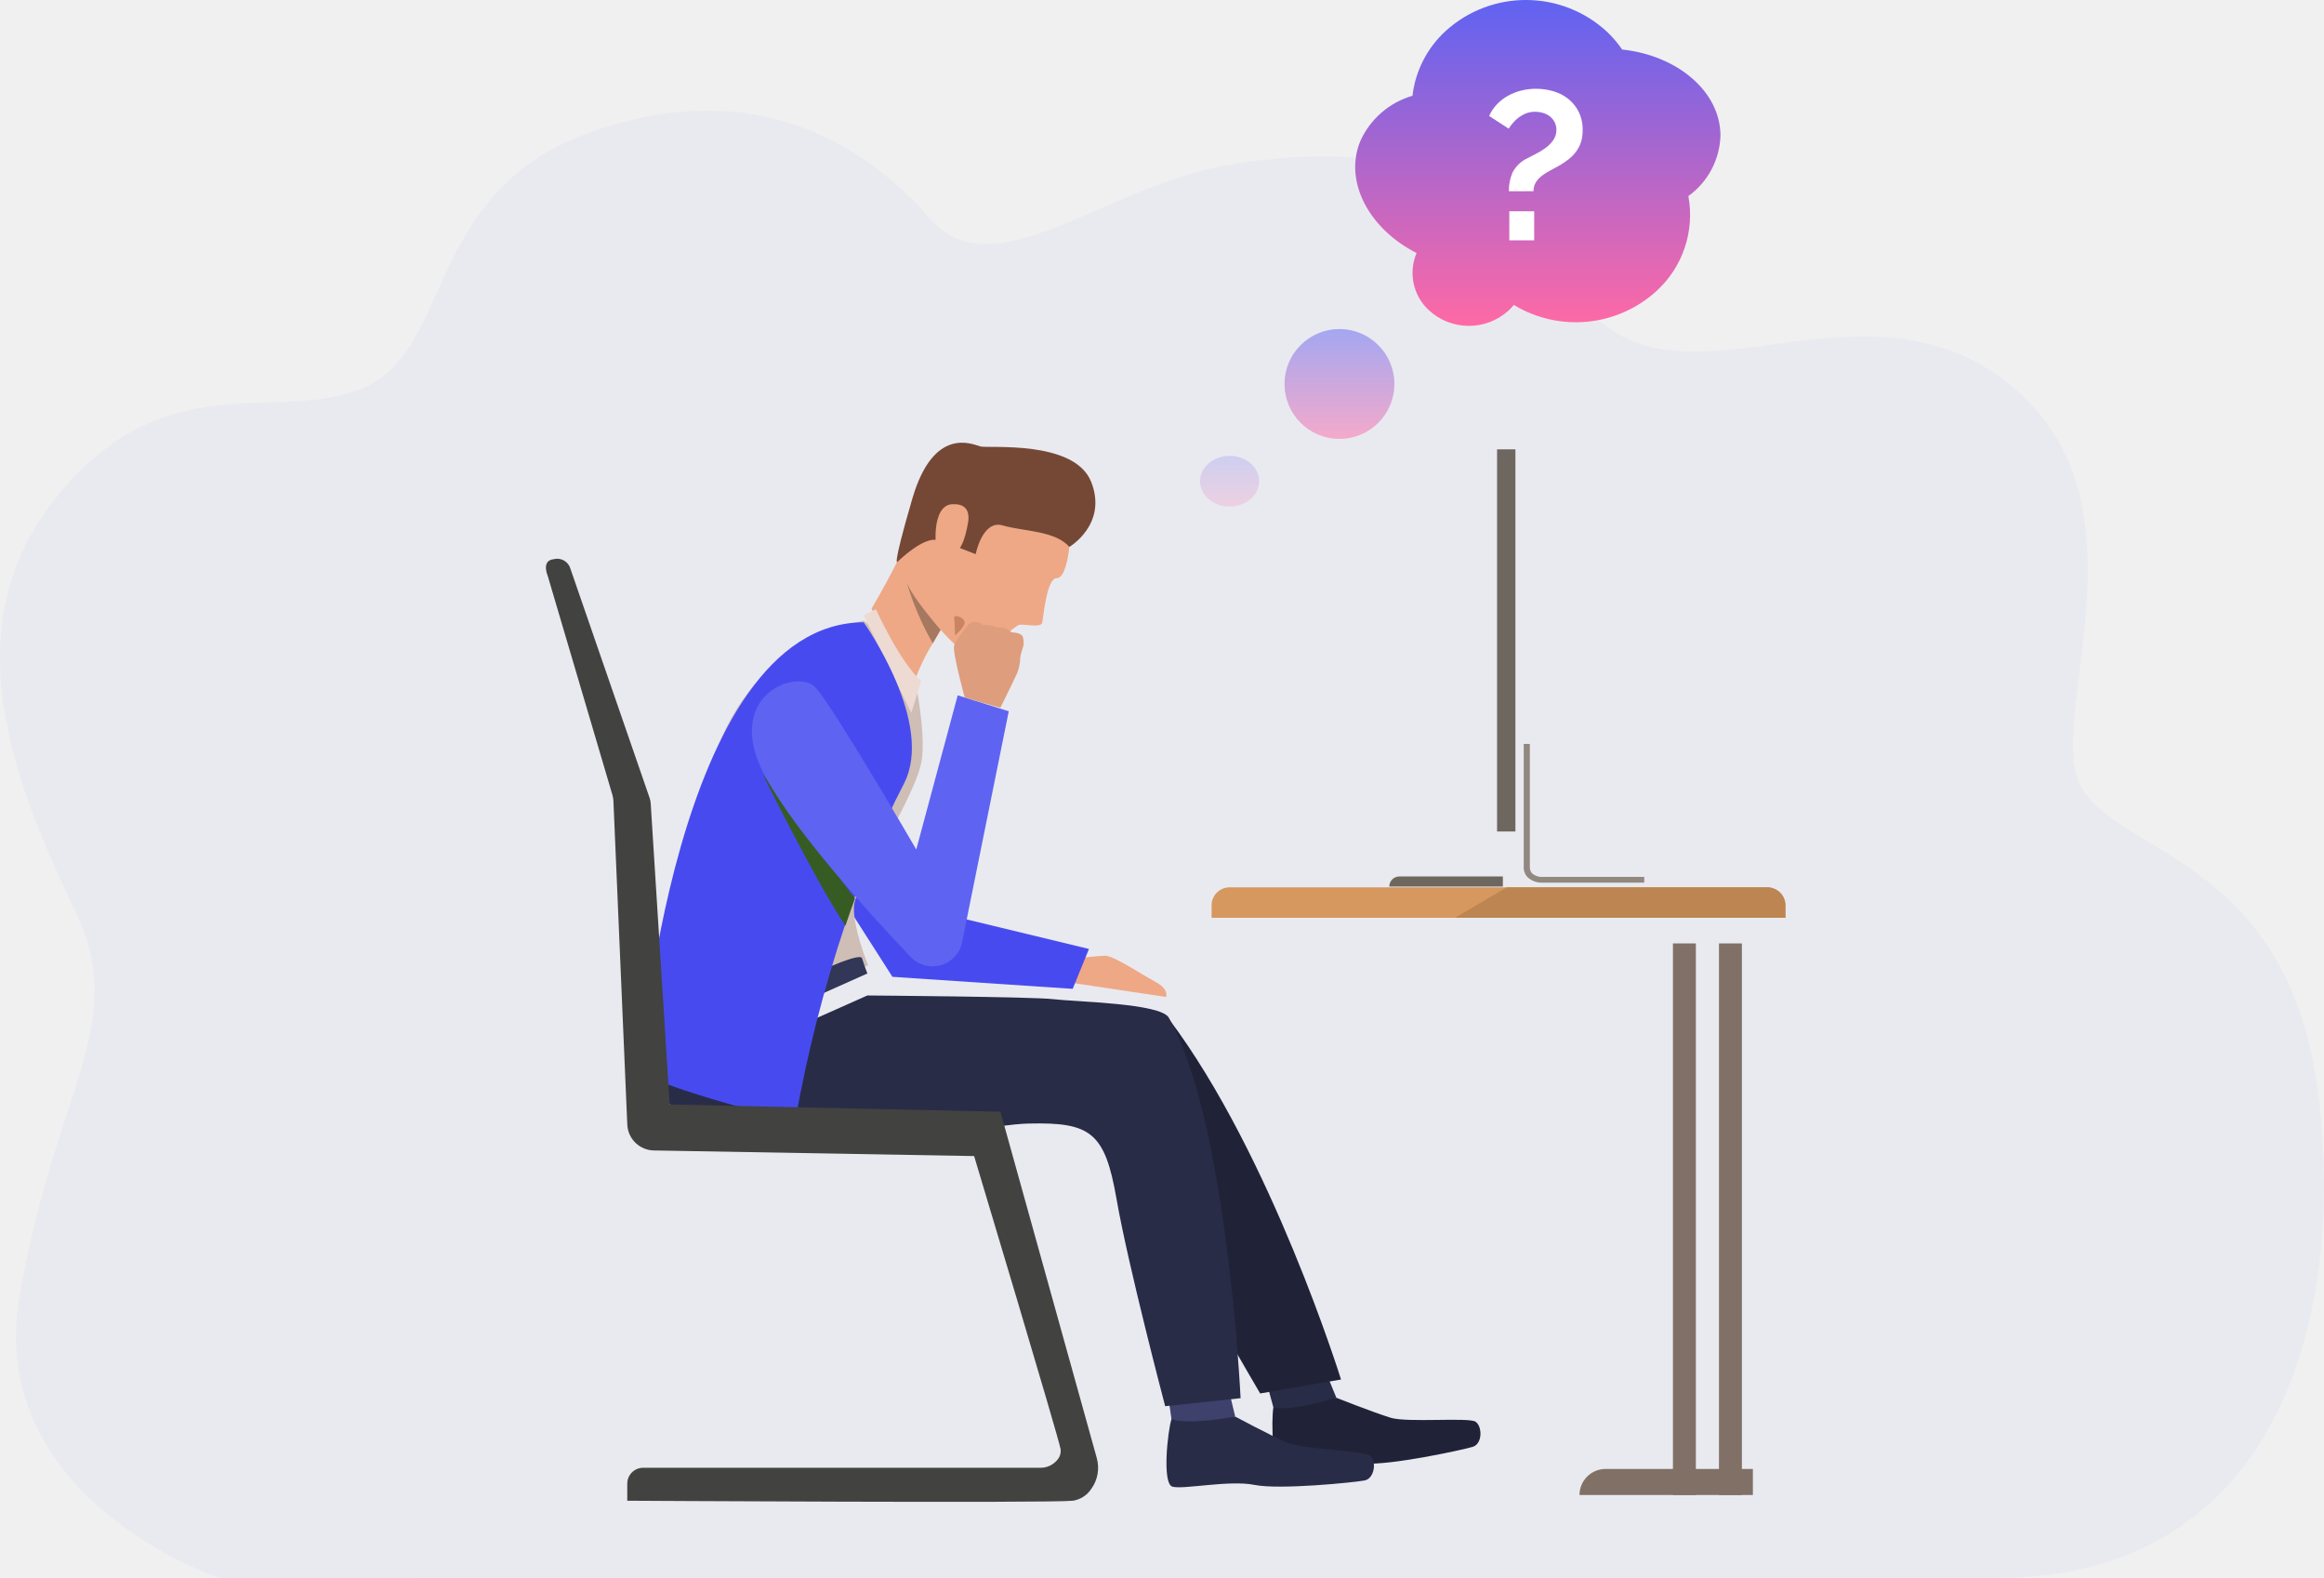
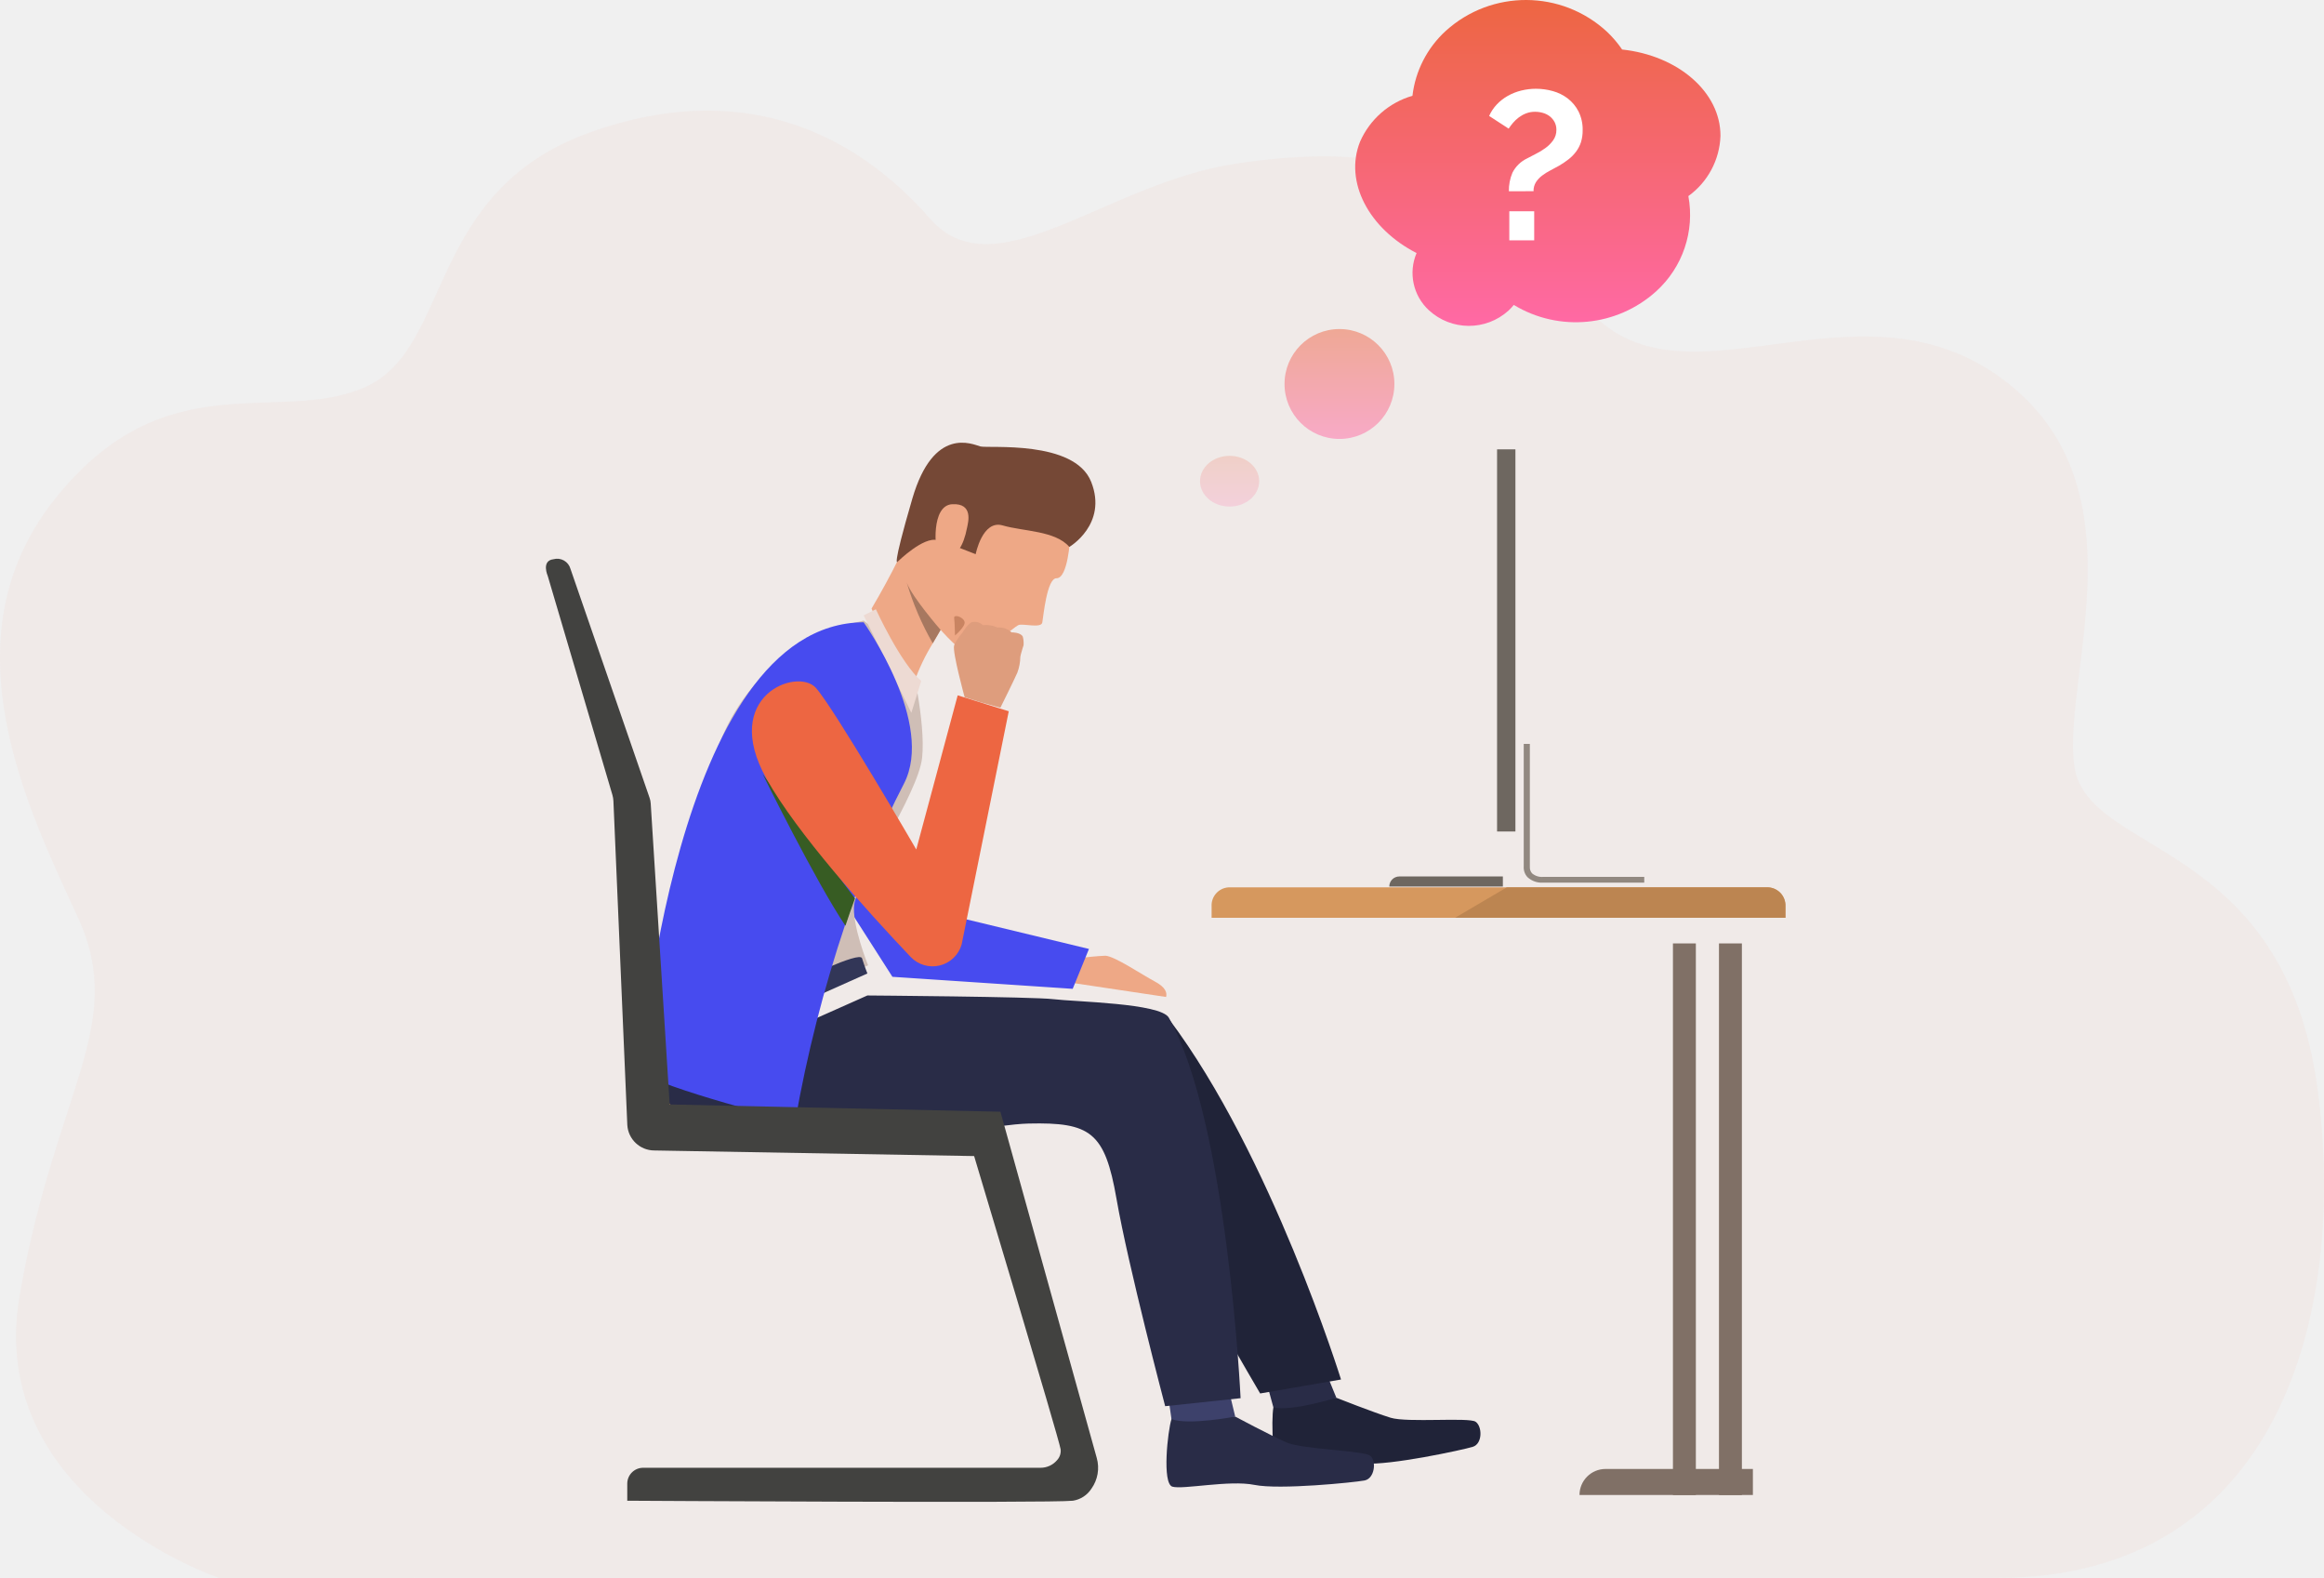
<svg xmlns="http://www.w3.org/2000/svg" width="275" height="186.666" viewBox="0 0 275 186.666">
  <defs>
    <linearGradient id="linear-gradient" x1="0.5" x2="0.5" y2="1" gradientUnits="objectBoundingBox">
-       <stop offset="0" stop-color="#5f63f2" />
+       <stop offset="0" stop-color="#ed6642" />
      <stop offset="1" stop-color="#ff69a5" />
    </linearGradient>
  </defs>
  <g id="Group_1585" data-name="Group 1585" transform="translate(-340 -616.5)">
-     <path id="Path_1010" data-name="Path 1010" d="M580.85,282.735s-27.8-9.3-23.618-33.439S570,217.378,564.125,204.6s-15.914-32.912-2.758-49.462,26.58-8.68,36.82-13.31,7.09-23.146,26.521-30.091,32.54,1.389,40.225,10.184,20.794-4.166,36.164-6.481,29.383-.926,40.232,15.276,31.926-2.778,49.867,9.722,7.625,35.646,9.167,46.294,24.829,8.433,28.781,38.242c3.508,26.46-4.513,57.755-37.948,57.755Z" transform="translate(-214.9 520.432)" fill="#5f63f2" opacity="0.05" />
+     <path id="Path_1010" data-name="Path 1010" d="M580.85,282.735s-27.8-9.3-23.618-33.439S570,217.378,564.125,204.6s-15.914-32.912-2.758-49.462,26.58-8.68,36.82-13.31,7.09-23.146,26.521-30.091,32.54,1.389,40.225,10.184,20.794-4.166,36.164-6.481,29.383-.926,40.232,15.276,31.926-2.778,49.867,9.722,7.625,35.646,9.167,46.294,24.829,8.433,28.781,38.242c3.508,26.46-4.513,57.755-37.948,57.755Z" transform="translate(-214.9 520.432)" fill="#ed6642" opacity="0.05" />
    <g id="Group_1584" data-name="Group 1584" transform="translate(404.603 616.5)">
      <path id="Path_521" data-name="Path 521" d="M2045.828,1564.455s.029-2.815-4.078-3.012c-4.717-.226-35.4-.425-35.4-.425l.2,2.995Z" transform="translate(-1992.736 -1431.411)" fill="#d6985e" />
      <g id="Group_515" data-name="Group 515" transform="translate(0 52.37)">
        <g id="Group_511" data-name="Group 511" transform="translate(11.169 0)">
          <g id="Group_482" data-name="Group 482" transform="translate(50.472 60.681)">
            <path id="Path_522" data-name="Path 522" d="M1903.891,1474.176c.112-.435.054-1.107-1.394-1.868s-4.676-2.953-5.786-3.012a30.628,30.628,0,0,0-3.245.32c-.449-.01-1.314,2.8-1.314,2.8Z" transform="translate(-1892.152 -1469.29)" fill="#eea886" />
          </g>
          <g id="Group_483" data-name="Group 483" transform="translate(19.361 37.246)">
            <path id="Path_523" data-name="Path 523" d="M1947.839,1333.1l9.675,17.852,19.849,4.791-1.923,4.719-21.333-1.422-10.468-16.373Z" transform="translate(-1943.64 -1333.103)" fill="#474bef" />
          </g>
          <g id="Group_486" data-name="Group 486" transform="translate(74.79 112.953)">
            <g id="Group_485" data-name="Group 485">
              <g id="Group_484" data-name="Group 484">
                <path id="Path_524" data-name="Path 524" d="M1690.906,1766.32s4.439,1.754,6.422,2.363,9.245-.076,10.051.47.84,2.608-.327,2.969-9.841,2.235-12.865,1.967-8.347,1.52-9.617,1.288-1.381-6.479-1.113-7.919S1690.906,1766.32,1690.906,1766.32Z" transform="translate(-1683.337 -1766.294)" fill="#202338" />
              </g>
            </g>
          </g>
          <g id="Group_489" data-name="Group 489" transform="translate(74.208 110.476)">
            <g id="Group_488" data-name="Group 488" transform="translate(0)">
              <g id="Group_487" data-name="Group 487">
                <path id="Path_525" data-name="Path 525" d="M1786.288,1751.478l1.021,2.5s-5.351,1.67-7.45,1.14l-.7-2.552Z" transform="translate(-1779.158 -1751.478)" fill="#292c47" />
              </g>
            </g>
          </g>
          <g id="Group_492" data-name="Group 492" transform="translate(62.257 114.797)">
            <g id="Group_491" data-name="Group 491" transform="translate(0)">
              <g id="Group_490" data-name="Group 490">
                <path id="Path_526" data-name="Path 526" d="M1762.28,1777.732s4.187,2.235,6.079,3.061,9.189.953,9.921,1.585.506,2.683-.7,2.912-10.054,1.124-13.023.522-8.48.58-9.712.209-.555-6.587-.107-7.987S1762.28,1777.732,1762.28,1777.732Z" transform="translate(-1754.146 -1777.323)" fill="#292c47" />
              </g>
            </g>
          </g>
          <g id="Group_495" data-name="Group 495" transform="translate(62.476 112.604)">
            <g id="Group_494" data-name="Group 494" transform="translate(0)">
              <g id="Group_493" data-name="Group 493">
                <path id="Path_527" data-name="Path 527" d="M1853.685,1764.207l.626,2.6s-5.524,1.063-7.541.3l-.374-2.612Z" transform="translate(-1846.396 -1764.207)" fill="#3d416b" />
              </g>
            </g>
          </g>
          <g id="Group_496" data-name="Group 496" transform="translate(2.294 65.76)">
            <path id="Path_528" data-name="Path 528" d="M1801.566,1484.047s19.091.147,21.432.437c2.537.314,12.132.408,13.331,2,12.107,16.09,20.347,42.622,20.347,42.622l-9.568,1.65s-9.253-15.7-13.129-23.861c-3.48-7.324-6.457-9.206-13.765-9.045s-30.679-1.249-44.154-2.711Z" transform="translate(-1776.059 -1484.047)" fill="#202338" />
          </g>
          <g id="Group_497" data-name="Group 497" transform="translate(1.927 21.045)">
            <path id="Path_529" data-name="Path 529" d="M2084.159,1243.478s1.873,7.718,1.414,11.972-7.685,14.921-8.029,17.29,1.633,7.266,1.633,7.266l-25.019,10.881a138.72,138.72,0,0,1,1.07-14.884c1.028-8.077,4.267-14.468,5.4-19.033a23.377,23.377,0,0,1,18.024-17.741Z" transform="translate(-2054.157 -1239.23)" fill="#cfbeb6" />
          </g>
          <g id="Group_498" data-name="Group 498" transform="translate(1.927 65.39)">
            <path id="Path_530" data-name="Path 530" d="M1867.749,1481.834s19.662.147,22,.437c2.537.314,12.7.466,13.67,2.189,6.937,12.268,8.495,45.013,8.495,45.013l-8.925.945s-4.385-16.619-5.76-24.534-3.095-9.066-10.4-8.9-35.929,7.322-44.015-4.053Z" transform="translate(-1842.813 -1481.834)" fill="#292c47" />
          </g>
          <g id="Group_499" data-name="Group 499" transform="translate(31.181 0.835)">
            <path id="Path_531" data-name="Path 531" d="M1975.815,1138.2s-.233,4.733-1.606,4.715c-1.134-.015-1.552,4.523-1.679,5.231s-2.155.13-2.765.288-4.621,4.071-6.159,3.39-6.709-6.505-7.377-9.248,2.892-11.419,6.2-14.061S1976.185,1129.915,1975.815,1138.2Z" transform="translate(-1956.147 -1127.715)" fill="#eea886" />
          </g>
          <g id="Group_500" data-name="Group 500" transform="translate(27.358 6.314)">
            <path id="Path_532" data-name="Path 532" d="M2047.72,1175.336s-.236.38-.589.973c-.26.436-.585.988-.927,1.588a24.15,24.15,0,0,0-2.211,4.629c-.44,1.9-5.033-8.738-5.033-8.738a91.1,91.1,0,0,0,5.964-11.992C2047.564,1155.24,2047.72,1175.336,2047.72,1175.336Z" transform="translate(-2038.959 -1160.481)" fill="#eea886" />
          </g>
          <g id="Group_501" data-name="Group 501" transform="translate(30.337)">
            <path id="Path_533" data-name="Path 533" d="M1959.779,1135.05s4.563-2.678,2.589-7.689-12.2-3.944-13.118-4.2-5.52-2.48-8.052,6.183-1.721,7.438-1.721,7.438,3.067-3.016,4.691-2.524c1.763.534,4.528,1.649,4.528,1.649s.8-4.106,3.2-3.4S1958.13,1133.112,1959.779,1135.05Z" transform="translate(-1939.353 -1122.72)" fill="#754836" />
          </g>
          <g id="Group_502" data-name="Group 502" transform="translate(34.933 7.27)">
            <path id="Path_534" data-name="Path 534" d="M2027.474,1168.939c.109-.564.772-2.875-1.772-2.733s-2,5.513-1.713,5.739S2026.56,1173.682,2027.474,1168.939Z" transform="translate(-2023.736 -1166.2)" fill="#eea886" />
          </g>
          <g id="Group_503" data-name="Group 503" transform="translate(31.525 16.555)">
            <path id="Path_535" data-name="Path 535" d="M2046.275,1227.314c-.26.437-.585.987-.927,1.588a33.527,33.527,0,0,1-3.078-7.175C2042.9,1223.436,2046.275,1227.314,2046.275,1227.314Z" transform="translate(-2042.271 -1221.727)" fill="#a77860" />
          </g>
          <g id="Group_504" data-name="Group 504" transform="translate(37.127 20.506)">
            <path id="Path_536" data-name="Path 536" d="M2026.406,1247.657s-.033-1.577-.1-2.06,1.02-.157,1.221.405S2026.406,1247.657,2026.406,1247.657Z" transform="translate(-2026.299 -1245.362)" fill="#c98462" />
          </g>
          <g id="Group_505" data-name="Group 505" transform="translate(37.104 21.199)">
            <path id="Path_537" data-name="Path 537" d="M1995.148,1245.269a3.032,3.032,0,0,1,.091,1.025s-.2.6-.311,1.036a2.775,2.775,0,0,0-.072.339,5.581,5.581,0,0,1-.348,1.856c-.331.777-2.012,4.159-2.012,4.159l-2.368-.658-1.862-.592s-1.466-5.338-1.246-6.1a2,2,0,0,1,.075-.212,7.473,7.473,0,0,1,.891-1.3c.064-.115.781-1.217,1.188-1.271a1.393,1.393,0,0,1,1.247.36,3.4,3.4,0,0,1,1.739.287,2.079,2.079,0,0,1,1.654.568S1994.867,1244.746,1995.148,1245.269Z" transform="translate(-1986.997 -1243.531)" fill="#de9d7d" />
          </g>
          <g id="Group_506" data-name="Group 506" transform="translate(26.422 19.701)">
            <path id="Path_538" data-name="Path 538" d="M2056.614,1234.888s2.893,6.337,5.366,8.486l-1.167,3.77-5.646-11.53Z" transform="translate(-2055.166 -1234.888)" fill="#eddad3" />
          </g>
          <g id="Group_507" data-name="Group 507" transform="translate(18.536 60.85)">
            <path id="Path_539" data-name="Path 539" d="M2099.3,1472.2s-.36-.906-.634-1.8-7.693,2.78-7.693,2.78l1.785,1.94Z" transform="translate(-2090.969 -1470.261)" fill="#323657" />
          </g>
          <g id="Group_508" data-name="Group 508" transform="translate(0 21.242)">
            <path id="Path_540" data-name="Path 540" d="M2092.535,1258.344c-.707,1.36-1.381,2.741-2.021,4.132h0c-1.409,3.059-2.661,6.168-3.766,9.211q-.592,1.627-1.128,3.224a160.43,160.43,0,0,0-5.955,23.413s-15.93-3.983-18.31-5.956c0,0,3.883-53.006,26.422-53.138h0C2087.916,1239.429,2096.248,1251.2,2092.535,1258.344Z" transform="translate(-2061.354 -1239.23)" fill="#474bef" />
          </g>
          <g id="Group_509" data-name="Group 509" transform="translate(14.477 39.205)">
            <path id="Path_541" data-name="Path 541" d="M2110.143,1360.047q-.592,1.626-1.128,3.224c-3.507-5.213-9.693-17.745-9.789-17.94Z" transform="translate(-2099.226 -1345.331)" fill="#375c23" />
          </g>
          <g id="Group_510" data-name="Group 510" transform="translate(13.199 28.235)">
-             <path id="Path_542" data-name="Path 542" d="M2021.314,1283.192l6.043,1.885-5.576,27.591a3.581,3.581,0,0,1-6.032,1.473c-5.205-5.484-13.456-14.63-17.065-21.087-5.475-9.8,3.661-13.207,5.854-10.739s11.874,19.111,11.874,19.111Z" transform="translate(-1996.961 -1281.543)" fill="#5f63f2" />
+             <path id="Path_542" data-name="Path 542" d="M2021.314,1283.192l6.043,1.885-5.576,27.591a3.581,3.581,0,0,1-6.032,1.473c-5.205-5.484-13.456-14.63-17.065-21.087-5.475-9.8,3.661-13.207,5.854-10.739s11.874,19.111,11.874,19.111Z" transform="translate(-1996.961 -1281.543)" fill="#ed6642" />
          </g>
        </g>
        <path id="Path_543" data-name="Path 543" d="M1940.441,1206.2l9.361,27.088a2.422,2.422,0,0,1,.128.638l2.245,35.618,39.138.86,11.4,40.965a4.256,4.256,0,0,1-.63,3.625,3.186,3.186,0,0,1-2.2,1.428c-2.481.3-52.727,0-52.727,0v-2.049a1.881,1.881,0,0,1,1.912-1.849h46.973a2.553,2.553,0,0,0,1.995-.925,1.61,1.61,0,0,0,.4-1.267c-.207-1.306-10.235-34.682-10.235-34.682l-37.844-.662a3.206,3.206,0,0,1-3.195-3.016l-1.644-38.325a3.03,3.03,0,0,0-.12-.719l-7.65-25.9s-.8-1.805.672-1.98A1.635,1.635,0,0,1,1940.441,1206.2Z" transform="translate(-1937.535 -1191.263)" fill="#424240" />
        <path id="Path_544" data-name="Path 544" d="M1505.811,1425.752v1.338h67.9v-1.338a2.138,2.138,0,0,0-1.994-2.258H1507.8A2.139,2.139,0,0,0,1505.811,1425.752Z" transform="translate(-1427.044 -1370.893)" fill="#d6985e" />
        <path id="Rectangle_91" data-name="Rectangle 91" d="M3.083,0H20.518a0,0,0,0,1,0,0V3.083a0,0,0,0,1,0,0H0a0,0,0,0,1,0,0v0A3.083,3.083,0,0,1,3.083,0Z" transform="translate(122.3 121.401)" fill="#807066" />
        <rect id="Rectangle_92" data-name="Rectangle 92" width="2.712" height="65.253" transform="translate(138.804 59.232)" fill="#807066" />
        <rect id="Rectangle_93" data-name="Rectangle 93" width="2.712" height="65.253" transform="translate(133.356 59.232)" fill="#807066" />
        <rect id="Rectangle_94" data-name="Rectangle 94" width="2.171" height="45.207" transform="translate(112.546 0.785)" fill="#6e6760" />
        <g id="Group_512" data-name="Group 512" transform="translate(115.703 35.63)">
          <path id="Path_545" data-name="Path 545" d="M1601.964,1341.762H1613.9v-.68h-11.941a1.791,1.791,0,0,1-1.331-.413,1.051,1.051,0,0,1-.265-.78l0-.022v-14.515h-.724v14.479a1.708,1.708,0,0,0,.438,1.281A2.473,2.473,0,0,0,1601.964,1341.762Z" transform="translate(-1599.641 -1325.353)" fill="#918880" />
        </g>
        <path id="Rectangle_95" data-name="Rectangle 95" d="M1.191,0H13.44a0,0,0,0,1,0,0V1.191a0,0,0,0,1,0,0H0a0,0,0,0,1,0,0v0A1.191,1.191,0,0,1,1.191,0Z" transform="translate(99.792 51.31)" fill="#6e6760" />
        <path id="Path_546" data-name="Path 546" d="M1505.811,1427.09h39.09v-1.338a2.162,2.162,0,0,0-2.051-2.258h-30.918Z" transform="translate(-1398.234 -1370.893)" fill="#bc8551" />
      </g>
      <g id="Group_1583" data-name="Group 1583" transform="translate(77.698 0)">
        <ellipse id="Ellipse_110" data-name="Ellipse 110" cx="3.5" cy="3" rx="3.5" ry="3" transform="translate(-0.302 53.924)" opacity="0.2" fill="url(#linear-gradient)" />
        <circle id="Ellipse_111" data-name="Ellipse 111" cx="6.5" cy="6.5" r="6.5" transform="translate(9.698 38.924)" opacity="0.5" fill="url(#linear-gradient)" />
        <path id="Path_1008" data-name="Path 1008" d="M916.276,89.427c.016-5.205-5.05-9.519-11.638-10.22a12.915,12.915,0,0,0-1.78-2.092,14.13,14.13,0,0,0-19.1-.1,12.343,12.343,0,0,0-3.93,7.665,9.718,9.718,0,0,0-6.2,5.429c-1.9,4.754,1.053,10.3,6.688,13.175a6,6,0,0,0,1.445,6.754,6.981,6.981,0,0,0,9.438.048,6.437,6.437,0,0,0,.621-.666,14.172,14.172,0,0,0,16.857-1.619,12.194,12.194,0,0,0,3.8-11.257A9.161,9.161,0,0,0,916.276,89.427Z" transform="translate(-854.993 -73.349)" fill="url(#linear-gradient)" />
        <g id="Group_516" data-name="Group 516" transform="translate(33.908 10.511)">
          <path id="Path_563" data-name="Path 563" d="M1633.9,844.007a5.431,5.431,0,0,1,.424-2.194,3.752,3.752,0,0,1,1.751-1.7q.4-.224.982-.511a8.106,8.106,0,0,0,1.141-.685,4.043,4.043,0,0,0,.942-.935,2.064,2.064,0,0,0,.385-1.234,1.935,1.935,0,0,0-.212-.922,2.138,2.138,0,0,0-.557-.673,2.367,2.367,0,0,0-.809-.411,3.312,3.312,0,0,0-.942-.137,2.891,2.891,0,0,0-1.061.187,3.684,3.684,0,0,0-.862.474,4.123,4.123,0,0,0-.69.648,7.158,7.158,0,0,0-.517.685l-2.308-1.5a4.8,4.8,0,0,1,.915-1.371,5.554,5.554,0,0,1,1.3-1.01,6.324,6.324,0,0,1,1.579-.623,7.218,7.218,0,0,1,1.751-.212,7.372,7.372,0,0,1,1.99.274,5.175,5.175,0,0,1,1.765.872,4.58,4.58,0,0,1,1.274,1.533,4.741,4.741,0,0,1,.491,2.231,4.546,4.546,0,0,1-.2,1.408,3.818,3.818,0,0,1-.571,1.109,4.8,4.8,0,0,1-.875.9,9.94,9.94,0,0,1-1.141.773q-.531.3-1.061.573a6.444,6.444,0,0,0-.969.611,3.035,3.035,0,0,0-.716.773,1.931,1.931,0,0,0-.279,1.059Zm.053,5.808v-3.44h2.945v3.44Z" transform="translate(-1631.565 -831.893)" fill="#fff" />
        </g>
      </g>
    </g>
  </g>
</svg>
